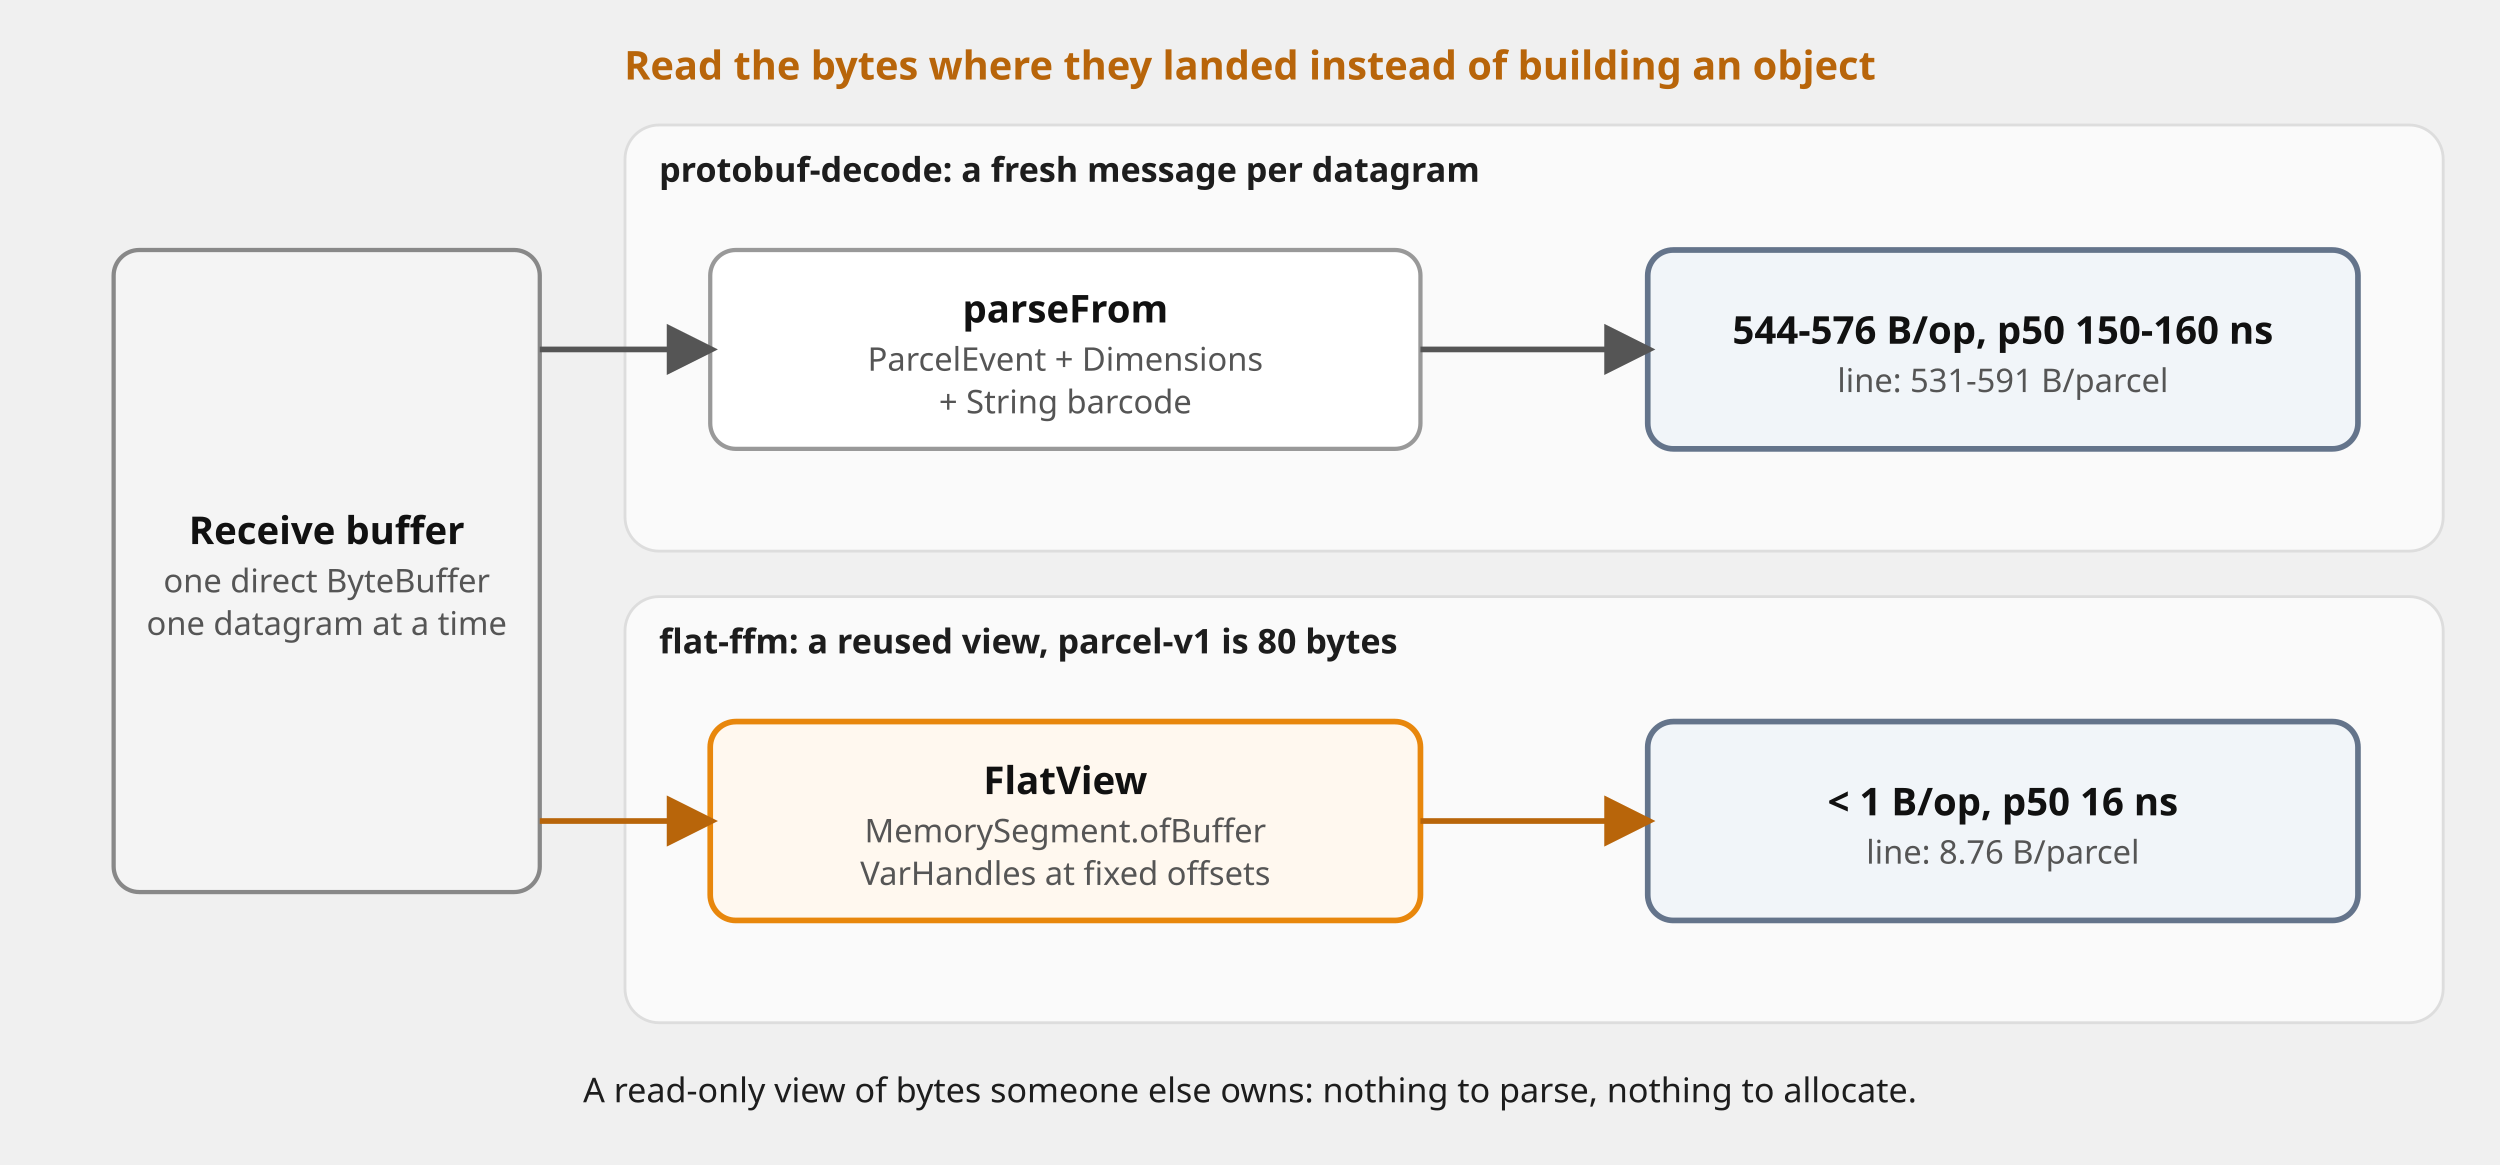
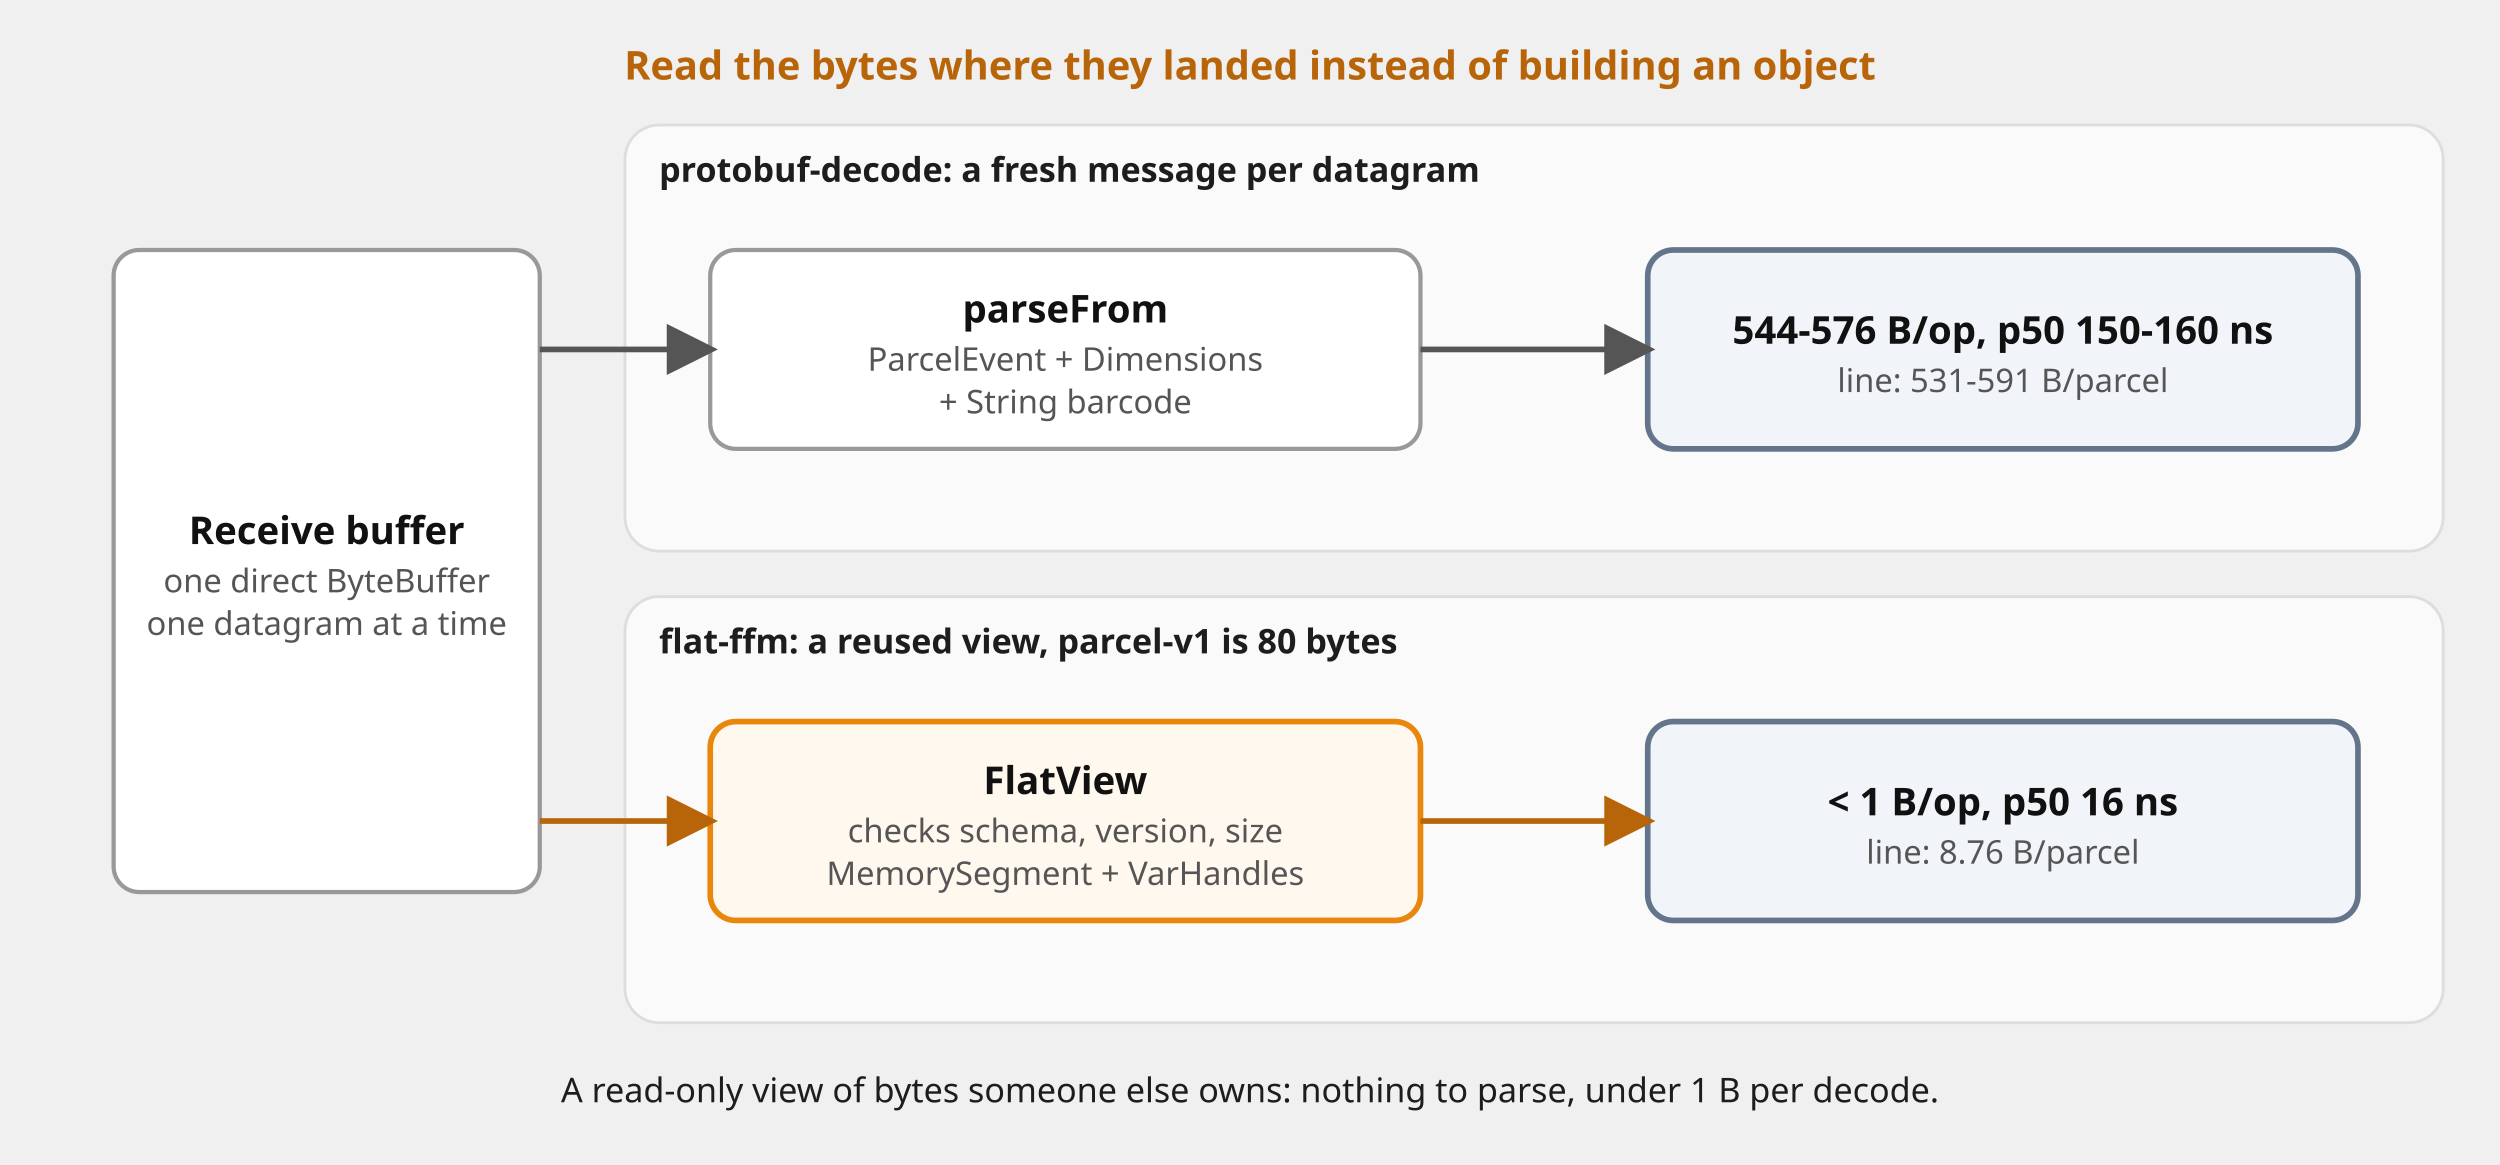
<svg xmlns="http://www.w3.org/2000/svg" viewBox="0 0 880 410" font-family="'Red Hat Text', system-ui, sans-serif" role="img">
  <defs>
    <marker id="a" viewBox="0 0 10 10" refX="8.5" refY="5" markerWidth="9" markerHeight="9" orient="auto-start-reverse">
      <path d="M0,0 L10,5 L0,10 z" fill="#555" />
    </marker>
    <marker id="am" viewBox="0 0 10 10" refX="8.5" refY="5" markerWidth="9" markerHeight="9" orient="auto-start-reverse">
      <path d="M0,0 L10,5 L0,10 z" fill="#b8650a" />
    </marker>
  </defs>
  <rect x="220" y="44" width="640" height="150" rx="12" fill="#fafafa" stroke="#ddd" />
  <text x="232" y="64" font-size="12" font-weight="700" fill="#1d1d1d">protobuf-decode: a fresh message per datagram</text>
  <rect x="220" y="210" width="640" height="150" rx="12" fill="#fafafa" stroke="#ddd" />
  <text x="232" y="230" font-size="12" font-weight="700" fill="#1d1d1d">flat-ffm: a reused view, parcel-v1 is 80 bytes</text>
-   <rect x="40" y="88" width="150" height="226" rx="9" fill="#f4f4f4" stroke="#888888" stroke-width="1.5" />
+   <rect x="40" y="88" width="150" height="226" rx="9" fill="#ffffff" stroke="#999999" stroke-width="1.5" />
  <text x="115.0" y="191.5" font-size="13.5" font-weight="700" fill="#111111" text-anchor="middle">Receive buffer</text>
  <text x="115.0" y="208.5" font-size="11.5" fill="#555555" text-anchor="middle">one direct ByteBuffer</text>
  <text x="115.0" y="223.5" font-size="11.5" fill="#555555" text-anchor="middle">one datagram at a time</text>
  <rect x="250" y="88" width="250" height="70" rx="9" fill="#ffffff" stroke="#999999" stroke-width="1.5" />
  <text x="375.0" y="113.5" font-size="13.5" font-weight="700" fill="#111111" text-anchor="middle">parseFrom</text>
  <text x="375.0" y="130.5" font-size="11.5" fill="#555555" text-anchor="middle">ParcelEvent + Dimensions</text>
  <text x="375.0" y="145.5" font-size="11.5" fill="#555555" text-anchor="middle">+ String barcode</text>
  <rect x="250" y="254" width="250" height="70" rx="9" fill="#fff8ef" stroke="#e8870c" stroke-width="2" />
  <text x="375.0" y="279.5" font-size="13.5" font-weight="700" fill="#111111" text-anchor="middle">FlatView</text>
-   <text x="375.0" y="296.5" font-size="11.5" fill="#555555" text-anchor="middle">MemorySegment.ofBuffer</text>
-   <text x="375.0" y="311.5" font-size="11.5" fill="#555555" text-anchor="middle">VarHandles at fixed offsets</text>
+   <text x="375.0" y="296.5" font-size="11.5" fill="#555555" text-anchor="middle">checks schema, version, size</text>
+   <text x="375.0" y="311.5" font-size="11.5" fill="#555555" text-anchor="middle">MemorySegment + VarHandles</text>
  <rect x="580" y="88" width="250" height="70" rx="9" fill="#f1f5f9" stroke="#64748b" stroke-width="2" />
  <text x="705.0" y="121.0" font-size="13.5" font-weight="700" fill="#111111" text-anchor="middle">544-576 B/op, p50 150-160 ns</text>
  <text x="705.0" y="138.0" font-size="11.5" fill="#555555" text-anchor="middle">line: 531-591 B/parcel</text>
  <rect x="580" y="254" width="250" height="70" rx="9" fill="#f1f5f9" stroke="#64748b" stroke-width="2" />
  <text x="705.0" y="287.0" font-size="13.5" font-weight="700" fill="#111111" text-anchor="middle">&lt; 1 B/op, p50 16 ns</text>
  <text x="705.0" y="304.0" font-size="11.5" fill="#555555" text-anchor="middle">line: 8.76 B/parcel</text>
  <path d="M190,123 L250,123" fill="none" stroke="#555" stroke-width="2" marker-end="url(#a)" />
  <path d="M190,289 L250,289" fill="none" stroke="#b8650a" stroke-width="2" marker-end="url(#am)" />
  <path d="M500,123 L580,123" fill="none" stroke="#555" stroke-width="2" marker-end="url(#a)" />
  <path d="M500,289 L580,289" fill="none" stroke="#b8650a" stroke-width="2" marker-end="url(#am)" />
  <text x="440" y="28" font-size="14" fill="#b8650a" text-anchor="middle" font-weight="700">Read the bytes where they landed instead of building an object</text>
-   <text x="440" y="388" font-size="12" fill="#1d1d1d" text-anchor="middle">A read-only view of bytes someone else owns: nothing to parse, nothing to allocate.</text>
+   <text x="440" y="388" font-size="12" fill="#1d1d1d" text-anchor="middle">A read-only view of bytes someone else owns: nothing to parse, under 1 B per decode.</text>
</svg>
